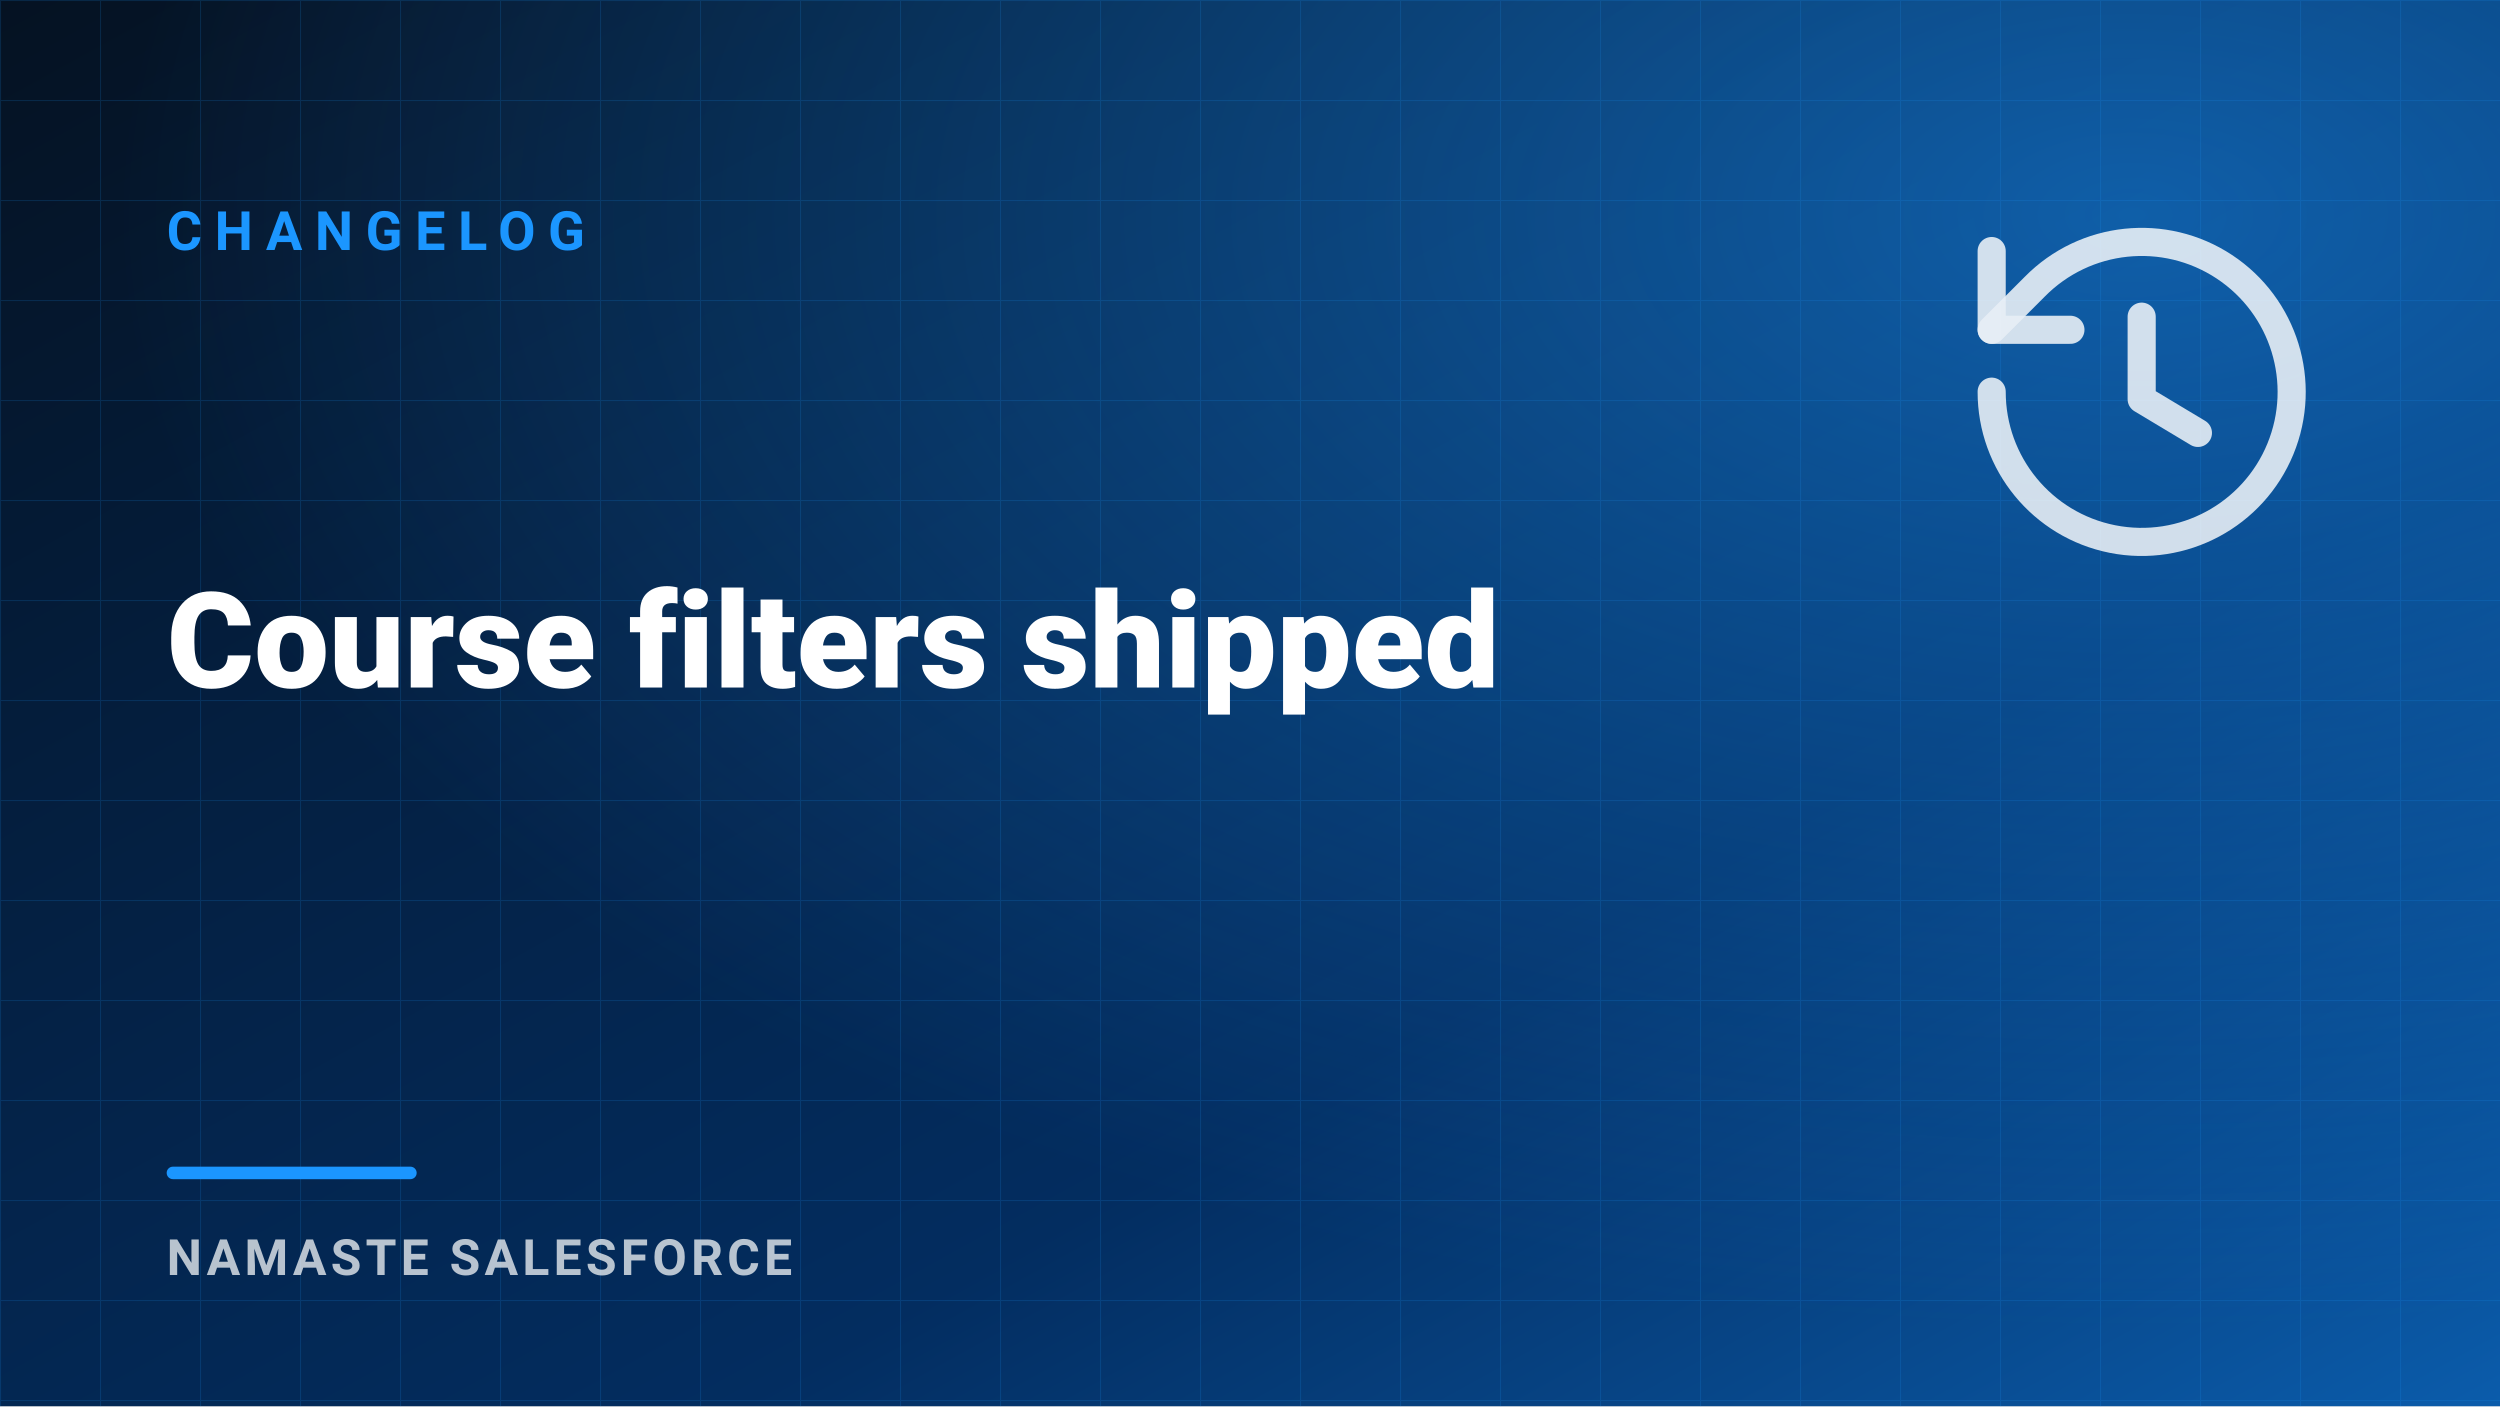
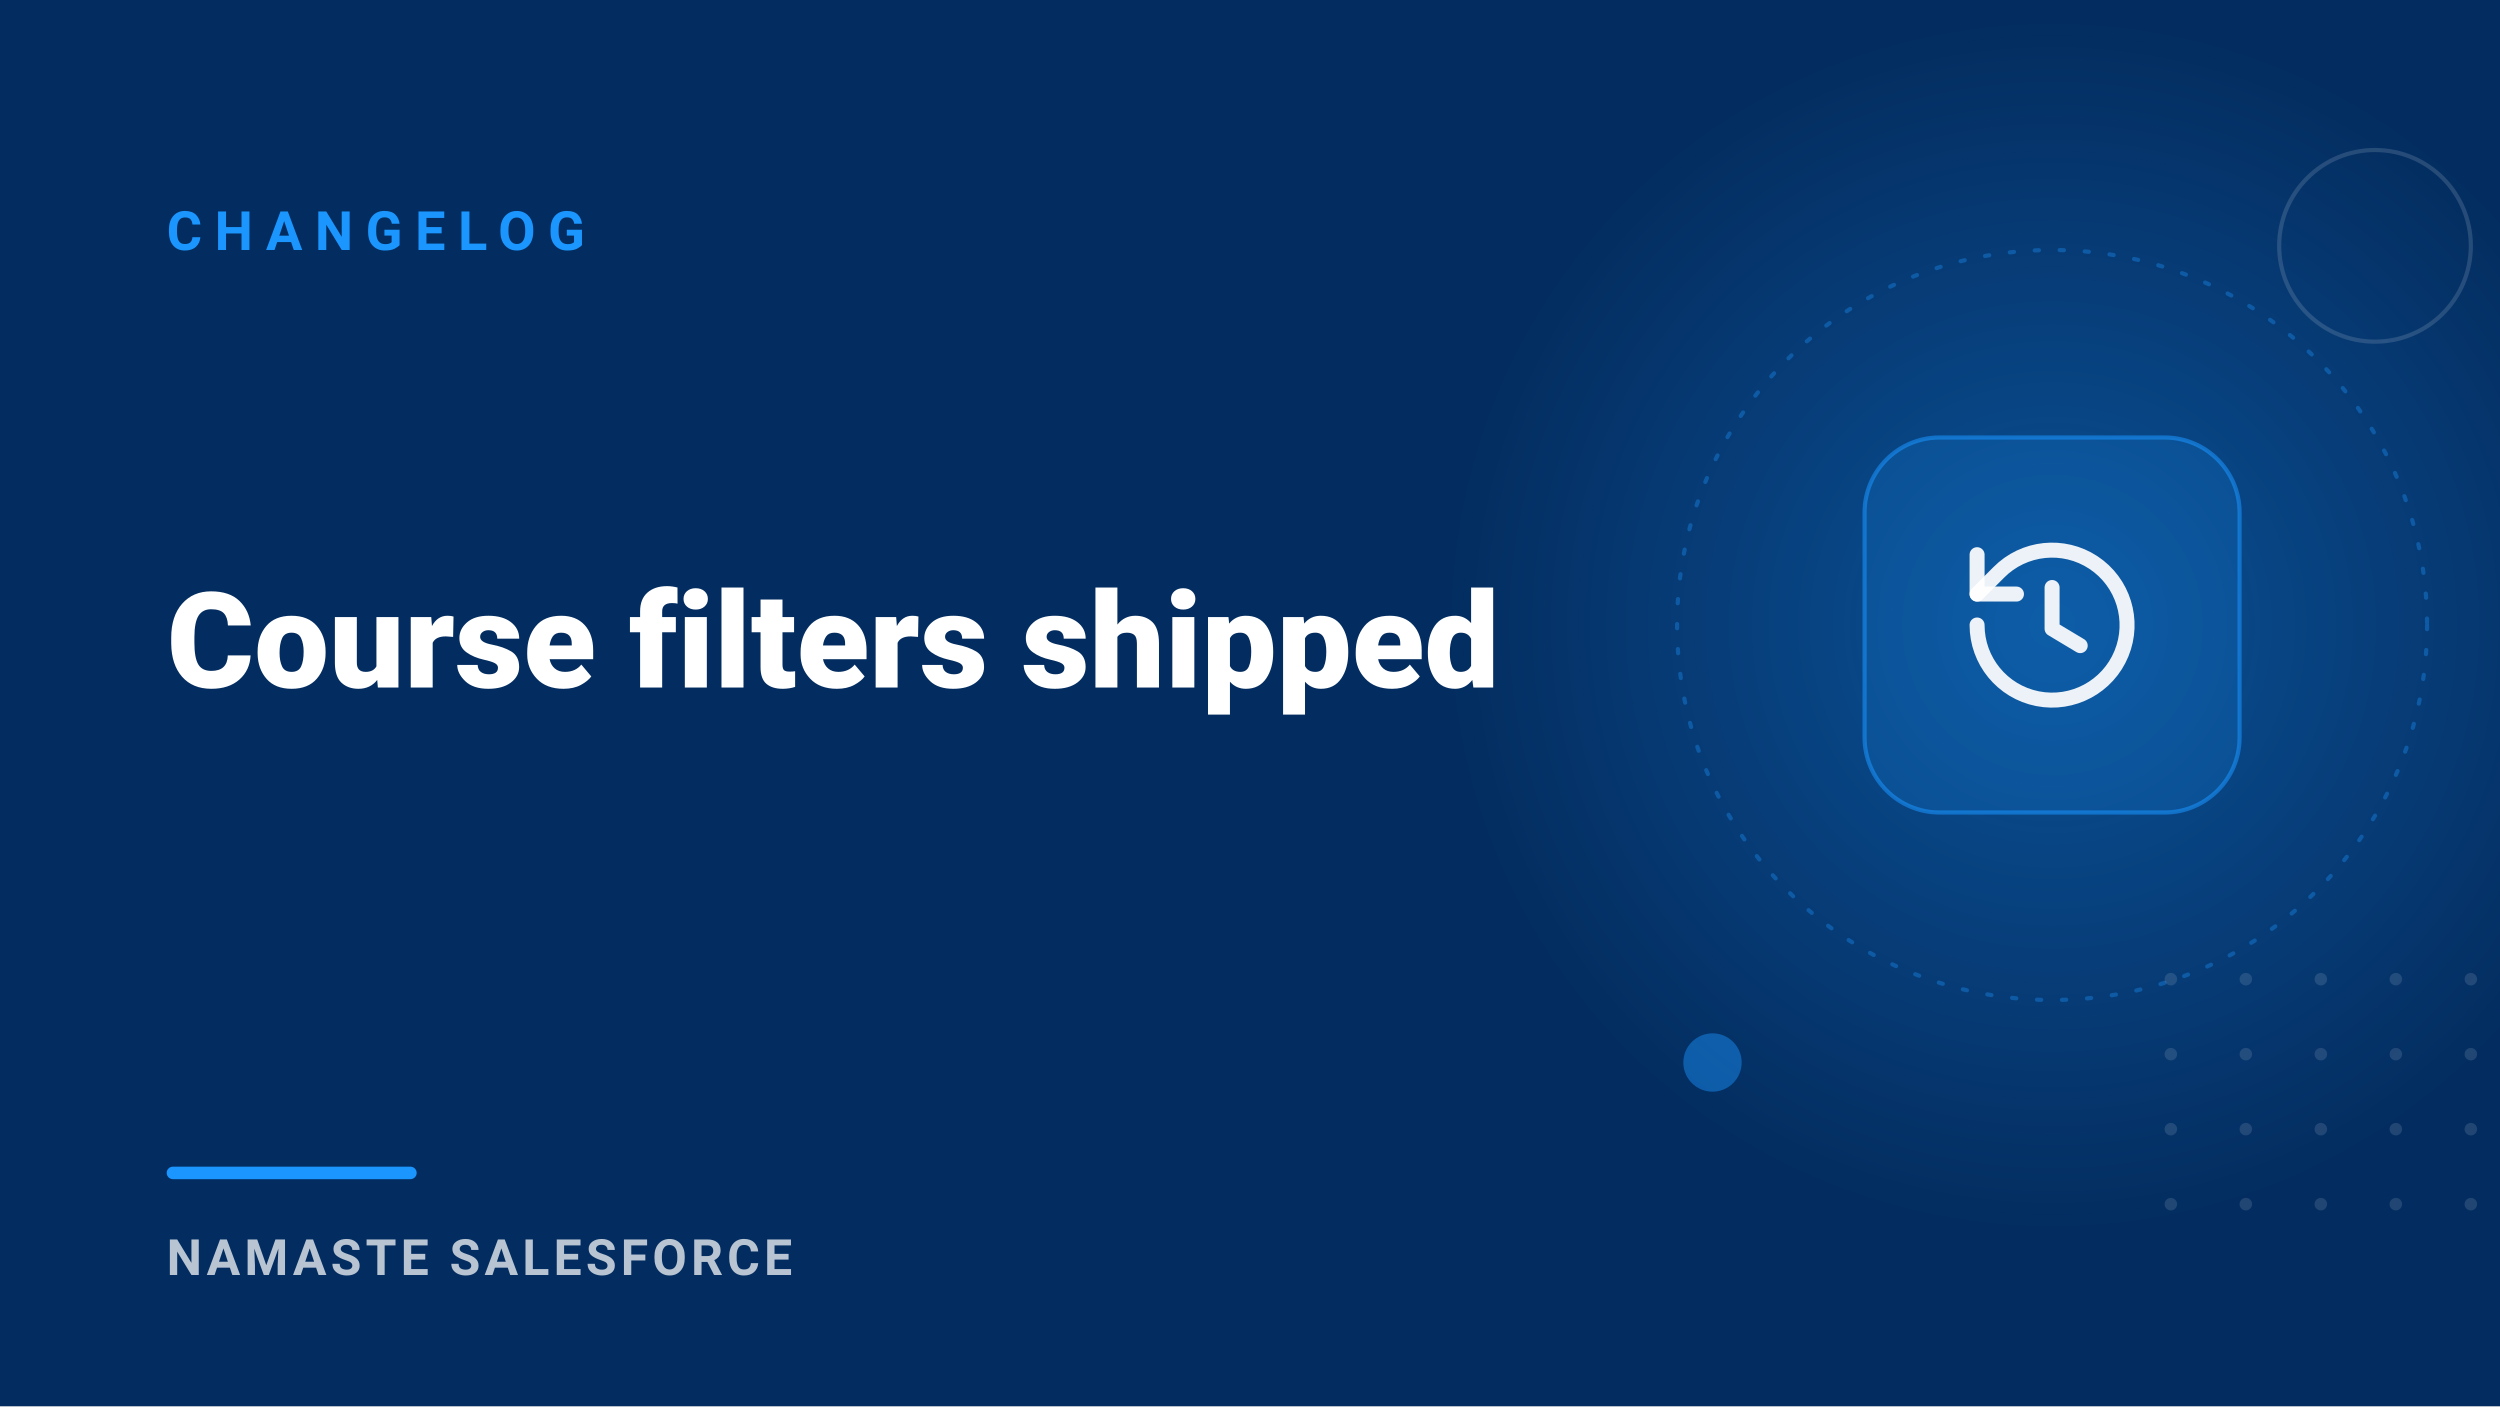
<svg xmlns="http://www.w3.org/2000/svg" viewBox="0 0 1200 675" font-family="Figtree,-apple-system,'Segoe UI',Roboto,sans-serif">
  <defs>
-     <linearGradient id="bg" x1="0" y1="0" x2="1" y2="1">
-       <stop offset="0" stop-color="#051222" />
-       <stop offset="0.65" stop-color="#032d60" />
-       <stop offset="1" stop-color="#0b5cab" />
-     </linearGradient>
-     <pattern id="grid" width="48" height="48" patternUnits="userSpaceOnUse">
-       <path d="M48 0H0v48" fill="none" stroke="rgba(27,150,255,0.16)" stroke-width="1" />
-     </pattern>
-     <radialGradient id="glow" cx="0.85" cy="0.15" r="0.8">
-       <stop offset="0" stop-color="rgba(27,150,255,0.5)" />
+     <radialGradient id="glow" cx="0.5" cy="0.5" r="0.5">
+       <stop offset="0" stop-color="rgba(27,150,255,0.35)" />
      <stop offset="1" stop-color="rgba(27,150,255,0)" />
    </radialGradient>
+     <clipPath id="frame">
+       <rect width="1200" height="675" />
+     </clipPath>
  </defs>
-   <rect width="1200" height="675" fill="url(#bg)" />
-   <rect width="1200" height="675" fill="url(#grid)" />
-   <rect width="1200" height="675" fill="url(#glow)" />
-   <g transform="translate(920,80) scale(9)" fill="none" stroke="rgba(255,255,255,0.9)" stroke-width="1.5" stroke-linecap="round" stroke-linejoin="round" opacity="0.9">
-     <path d="M4 12a8 8 0 1 0 2.3-5.6L4 8.7" />
-     <path d="M4 4.5v4.2h4.2M12 8v4.4l3 1.8" />
+   <rect width="1200" height="675" fill="#032d60" />
+   <g clip-path="url(#frame)">
+     <circle cx="985" cy="300" r="290" fill="url(#glow)" />
+     <circle cx="985" cy="300" r="180" fill="none" stroke="rgba(27,150,255,0.35)" stroke-width="2" stroke-dasharray="2 10" stroke-linecap="round" />
+     <circle cx="1140" cy="118" r="46" fill="none" stroke="rgba(255,255,255,0.14)" stroke-width="2" />
+     <circle cx="822" cy="510" r="14" fill="rgba(27,150,255,0.45)" />
+     <g fill="rgba(255,255,255,0.12)" transform="translate(1042,470)">
+       <circle cx="0" cy="0" r="3" />
+       <circle cx="0" cy="36" r="3" />
+       <circle cx="0" cy="72" r="3" />
+       <circle cx="0" cy="108" r="3" />
+       <circle cx="36" cy="0" r="3" />
+       <circle cx="36" cy="36" r="3" />
+       <circle cx="36" cy="72" r="3" />
+       <circle cx="36" cy="108" r="3" />
+       <circle cx="72" cy="0" r="3" />
+       <circle cx="72" cy="36" r="3" />
+       <circle cx="72" cy="72" r="3" />
+       <circle cx="72" cy="108" r="3" />
+       <circle cx="108" cy="0" r="3" />
+       <circle cx="108" cy="36" r="3" />
+       <circle cx="108" cy="72" r="3" />
+       <circle cx="108" cy="108" r="3" />
+       <circle cx="144" cy="0" r="3" />
+       <circle cx="144" cy="36" r="3" />
+       <circle cx="144" cy="72" r="3" />
+       <circle cx="144" cy="108" r="3" />
+     </g>
+     <rect x="895" y="210" width="180" height="180" rx="36" fill="rgba(27,150,255,0.16)" stroke="rgba(27,150,255,0.55)" stroke-width="2" />
+     <g transform="translate(931,246) scale(4.5)" fill="none" stroke="rgba(255,255,255,0.92)" stroke-width="1.6" stroke-linecap="round" stroke-linejoin="round">
+       <path d="M4 12a8 8 0 1 0 2.3-5.6L4 8.7" />
+       <path d="M4 4.5v4.2h4.2M12 8v4.4l3 1.8" />
+     </g>
  </g>
  <text x="80" y="120" font-size="26" font-weight="700" letter-spacing="6" fill="#1b96ff">CHANGELOG</text>
  <text x="80" y="330" font-size="64" font-weight="800" fill="#ffffff">
    <tspan x="80" dy="0">Course filters shipped</tspan>
  </text>
  <rect x="80" y="560" width="120" height="6" rx="3" fill="#1b96ff" />
  <text x="80" y="612" font-size="24" font-weight="600" letter-spacing="2" fill="rgba(244,246,248,0.75)">NAMASTE SALESFORCE</text>
</svg>
